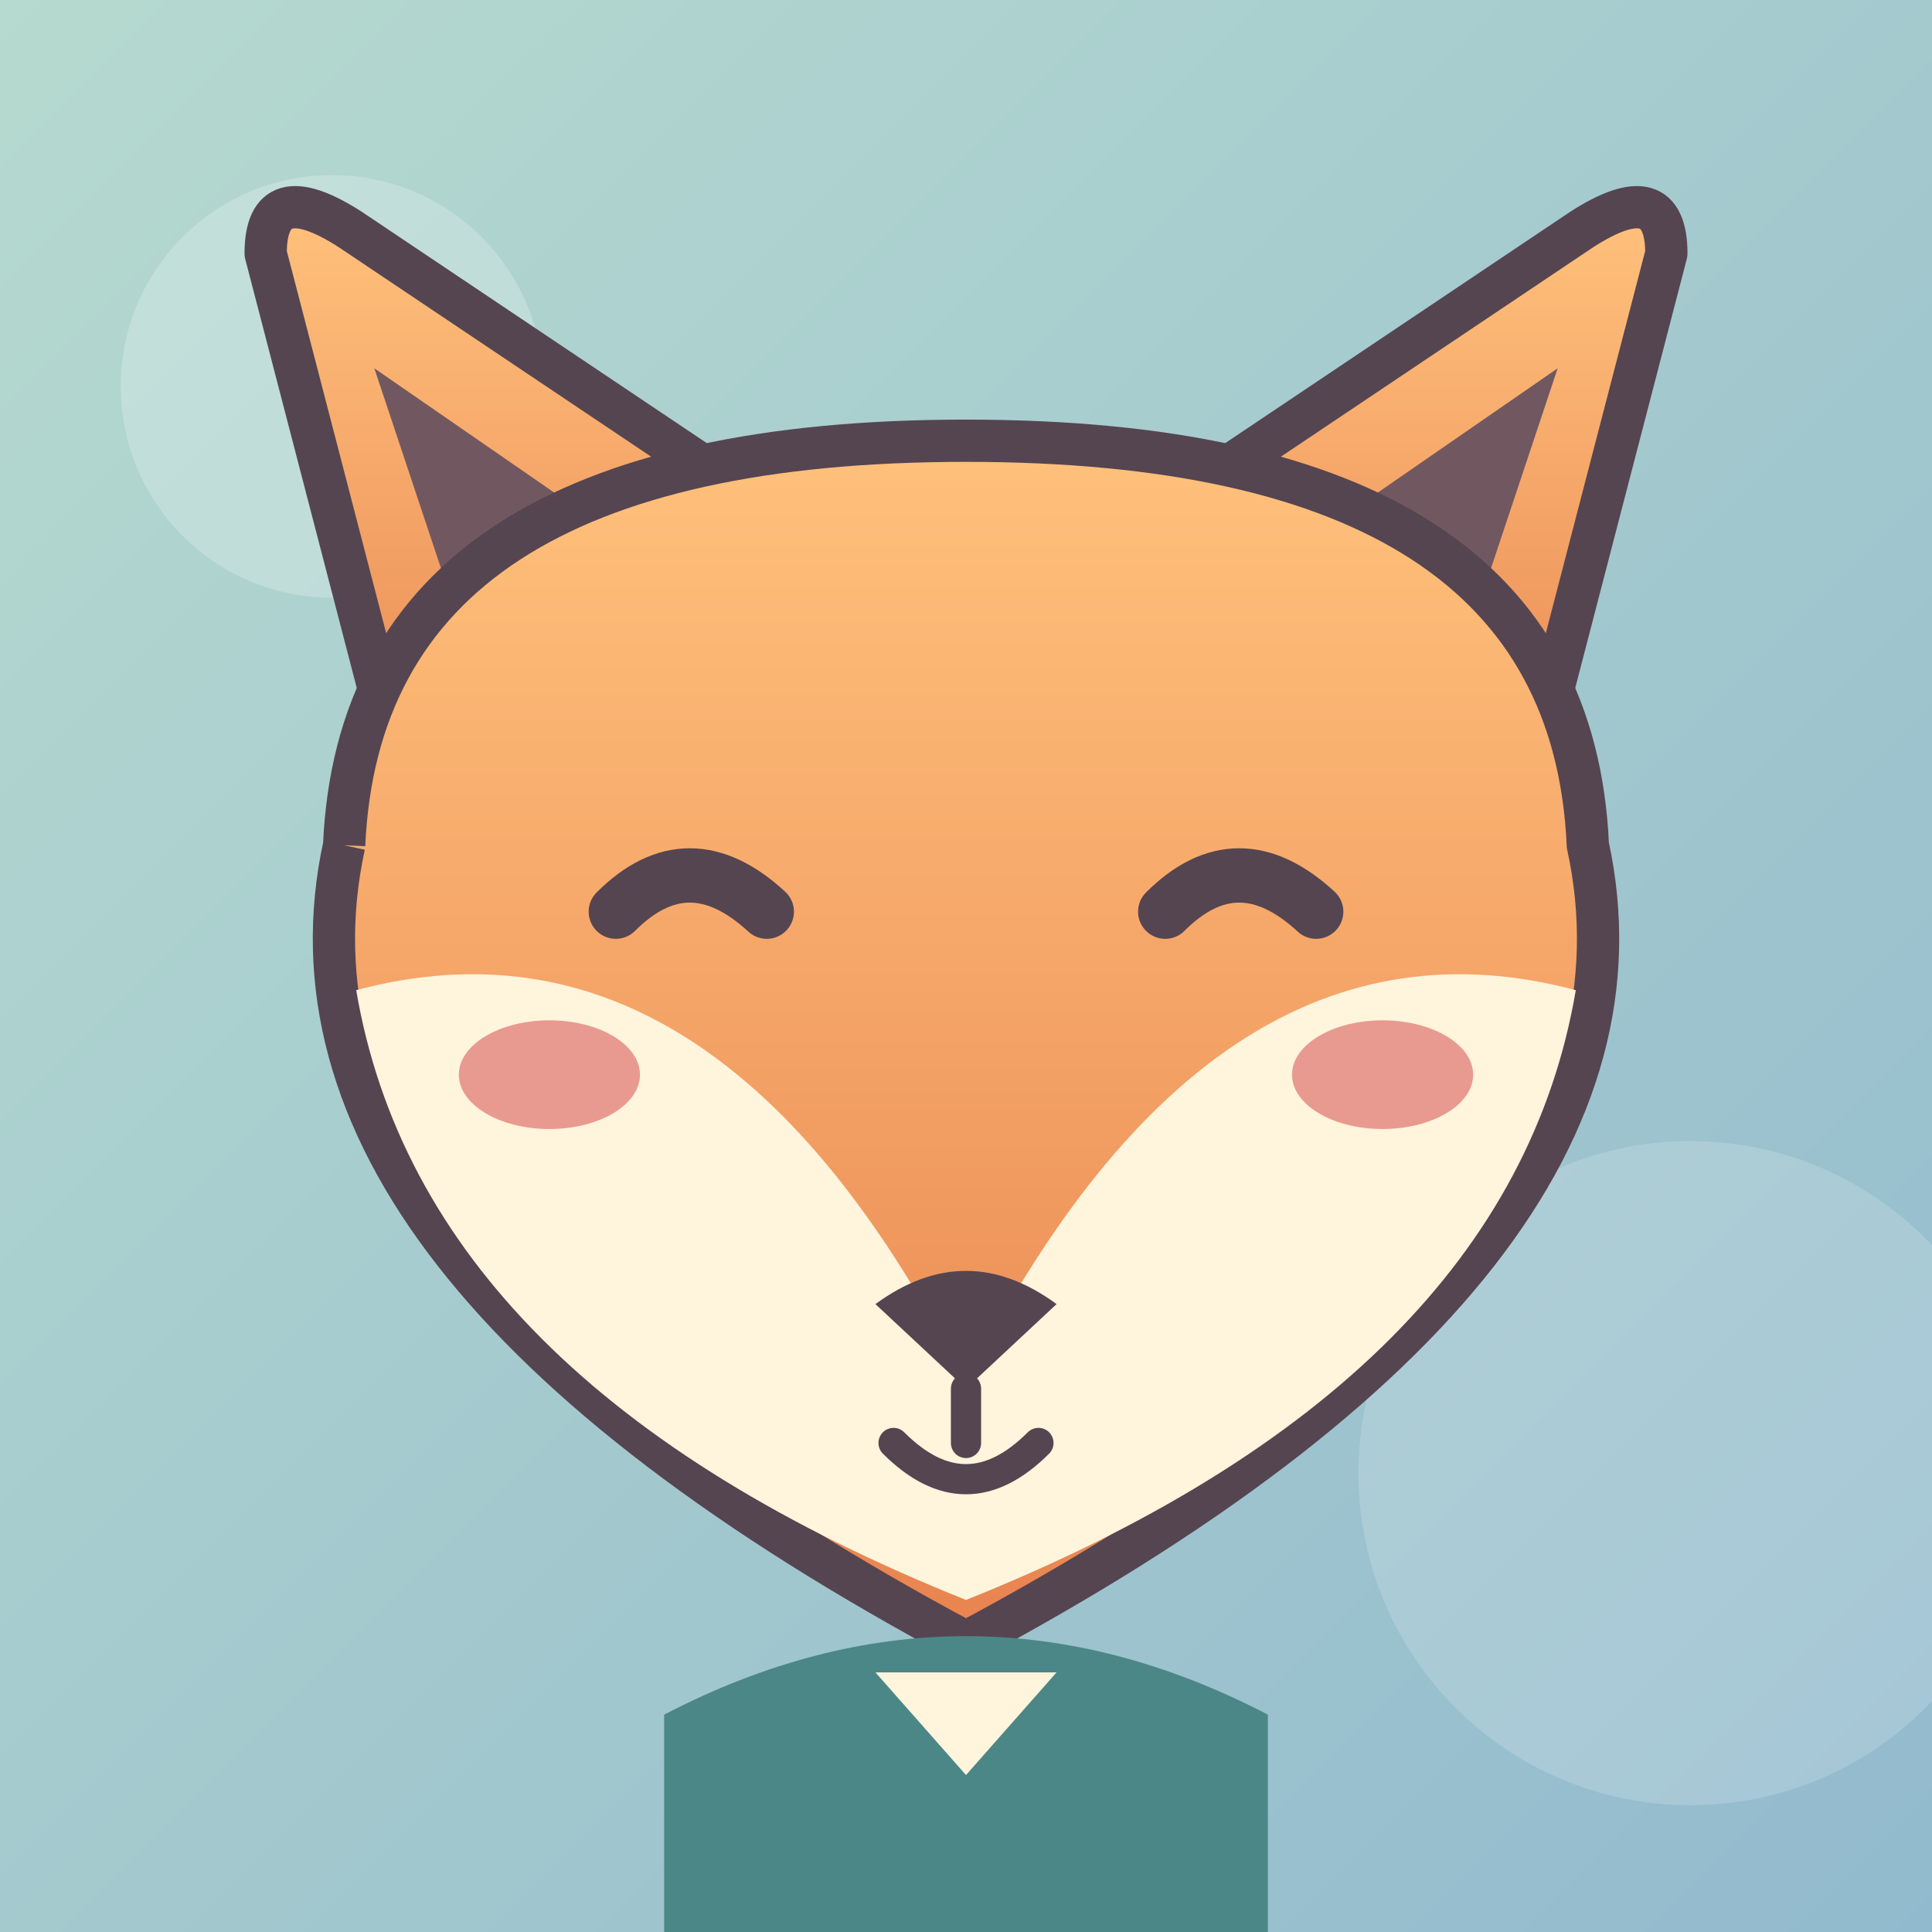
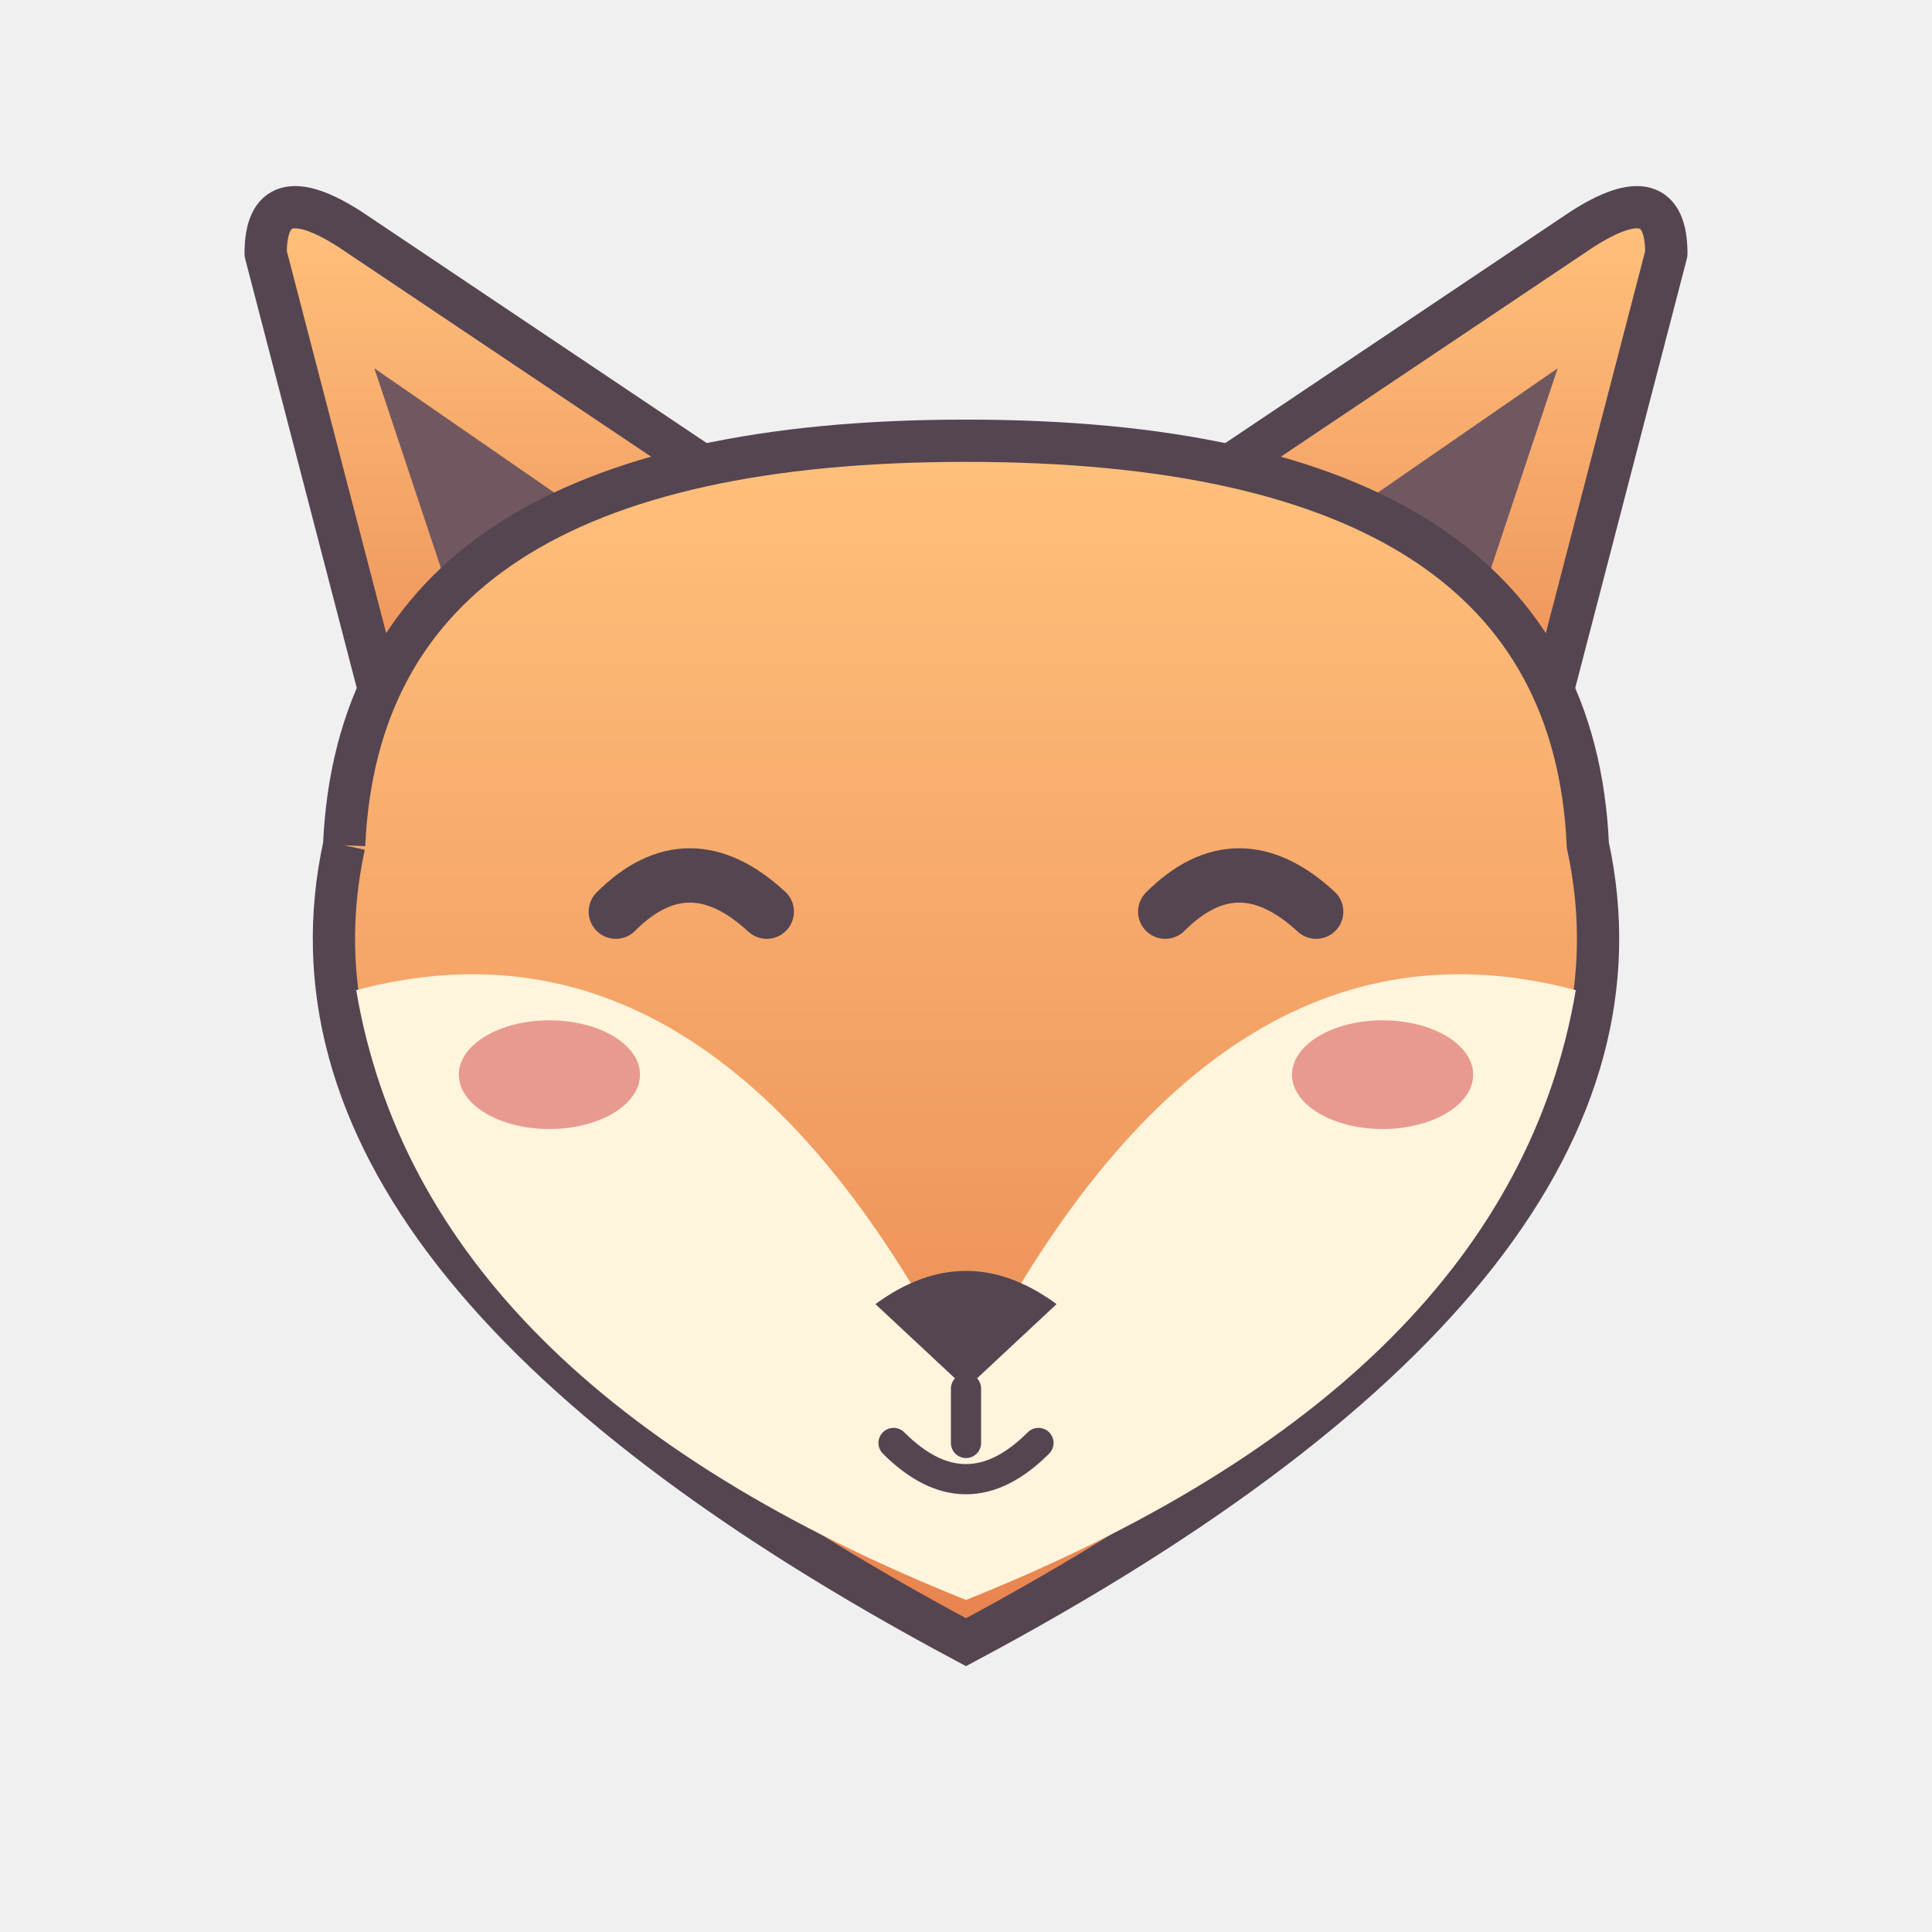
<svg xmlns="http://www.w3.org/2000/svg" viewBox="0 0 320 320">
  <defs>
-     <linearGradient id="bg" x2="1" y2="1">
-       <stop stop-color="#b6dacf" />
-       <stop offset="1" stop-color="#92bace" />
-     </linearGradient>
    <linearGradient id="fur" x2="0" y2="1">
      <stop stop-color="#ffc17c" />
      <stop offset="1" stop-color="#e8834f" />
    </linearGradient>
  </defs>
-   <path fill="url(#bg)" d="M0 0h320v320H0z" />
-   <circle cx="55" cy="64" r="35" fill="#fff" opacity=".22" />
-   <circle cx="280" cy="244" r="55" fill="#fff" opacity=".17" />
  <path d="M70 142L44 42Q44 29 58 38l85 57M177 95l85-57q14-9 14 4l-26 100" fill="url(#fur)" stroke="#554551" stroke-width="7" stroke-linejoin="round" />
  <path d="M62 61l20 60 35-22M203 99l35 22 20-60" fill="#715860" />
  <path d="M57 140q3-67 103-67t103 67q15 69-103 132Q42 209 57 140" fill="url(#fur)" stroke="#554551" stroke-width="7" />
  <path d="M59 164q60-16 101 65 41-81 101-65-11 65-101 101-90-36-101-101" fill="#fff4dc" />
  <path d="M102 151q12-12 25 0M193 151q12-12 25 0" fill="none" stroke="#554551" stroke-width="9" stroke-linecap="round" />
  <ellipse cx="91" cy="178" rx="15" ry="9" fill="#e89a90" />
  <ellipse cx="229" cy="178" rx="15" ry="9" fill="#e89a90" />
  <path d="M145 216q15-11 30 0l-15 14z" fill="#554551" />
  <path d="M160 230v9m-12 0q12 12 24 0" stroke="#554551" stroke-width="5" fill="none" stroke-linecap="round" />
-   <path d="M110 284q50-26 100 0v36H110z" fill="#4c8787" />
-   <path d="M145 277l15 17 15-17" fill="#fff4dc" />
</svg>
